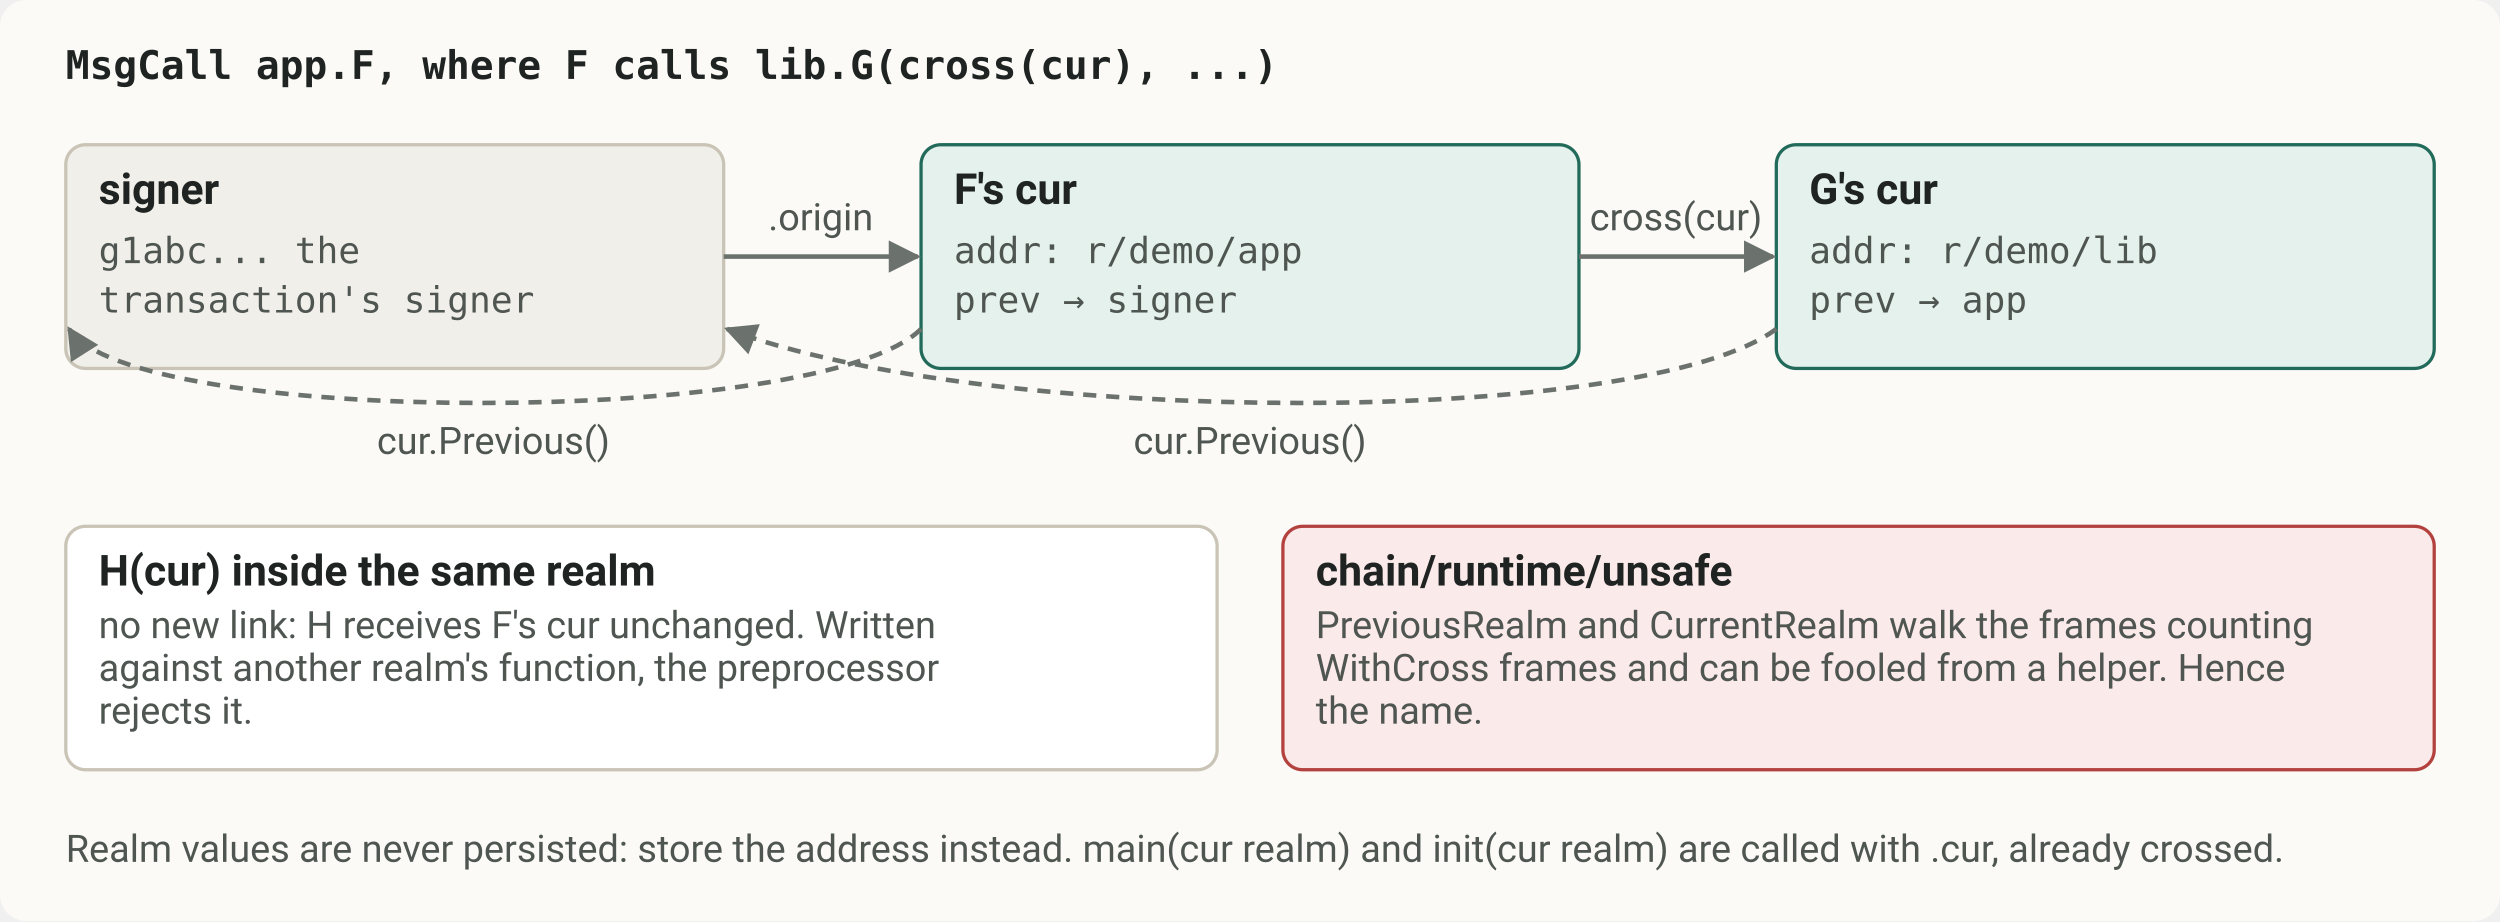
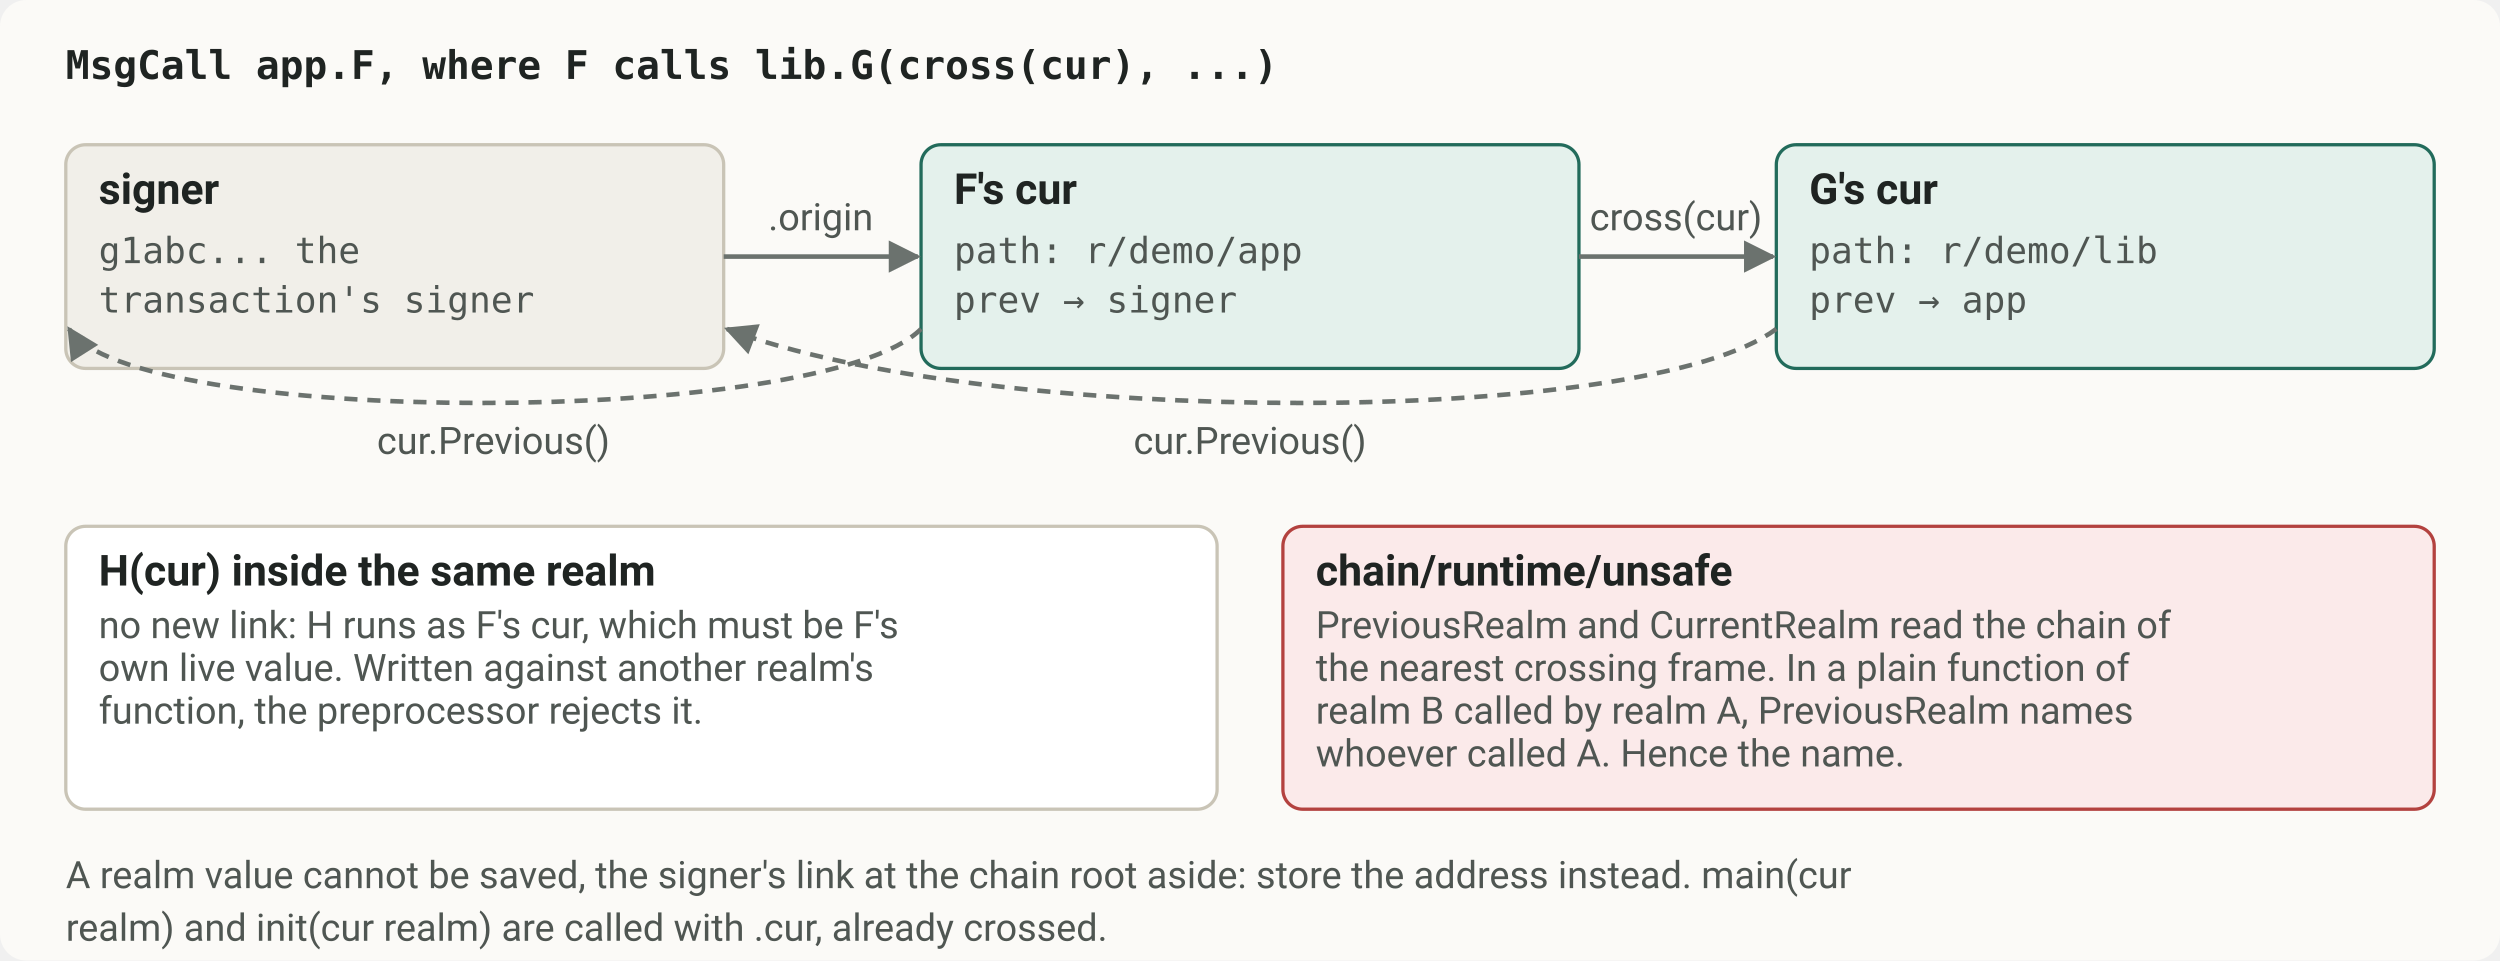
- <svg xmlns="http://www.w3.org/2000/svg" xml:space="preserve" viewBox="0 0 760 280" width="760" height="280" font-family="ui-sans-serif, system-ui, sans-serif">
+ <svg xmlns="http://www.w3.org/2000/svg" xml:space="preserve" viewBox="0 0 760 292" width="760" height="292" font-family="ui-sans-serif, system-ui, sans-serif">
  <style>
.f-bg{fill:#fbfaf7}
.f-box{fill:#fff;stroke:#c9c4b6;stroke-width:1}
.f-box.acc{fill:#e4f1ec;stroke:#226b5b}
.f-box.warn{fill:#fbeaea;stroke:#b3423f}
.f-box.mut{fill:#f1efe9}
.f-box.dash{stroke-dasharray:4 3}
.f-t{font:13px ui-sans-serif,system-ui,-apple-system,"Segoe UI",Roboto,sans-serif;fill:#1f2422;white-space:pre}
.f-t.b{font-weight:700}
.f-t.h{font-size:15px;font-weight:700}
.f-t.s{font-size:11.5px;fill:#4f5652}
.f-t.acc{fill:#226b5b}
.f-t.warn{fill:#b3423f}
.f-m{font:12px ui-monospace,SFMono-Regular,Menlo,Consolas,monospace;fill:#1f2422;white-space:pre}
.f-m.b{font-weight:700}
.f-m.s{font-size:11px;fill:#4f5652}
.f-m.acc{fill:#226b5b}
.f-m.warn{fill:#b3423f}
.f-ar{stroke:#6b726e;stroke-width:1.4;fill:none;marker-end:url(#f-ah)}
.f-ar.acc{stroke:#226b5b;marker-end:url(#f-ah2)}
.f-ar.warn{stroke:#b3423f;marker-end:url(#f-ah3)}
.f-ar.thin{stroke-width:1;stroke:#b9b4a6}
.f-ar.dash{stroke-dasharray:4 3}
.f-ln{stroke:#c9c4b6;stroke-width:1;fill:none}
.f-hot{cursor:pointer}
</style>
  <defs>
    <marker id="f-ah" viewBox="0 0 10 10" refX="9" refY="5" markerWidth="7" markerHeight="7" orient="auto-start-reverse">
      <path d="M0 0L10 5L0 10z" fill="#6b726e" />
    </marker>
    <marker id="f-ah2" viewBox="0 0 10 10" refX="9" refY="5" markerWidth="7" markerHeight="7" orient="auto-start-reverse">
      <path d="M0 0L10 5L0 10z" fill="#226b5b" />
    </marker>
    <marker id="f-ah3" viewBox="0 0 10 10" refX="9" refY="5" markerWidth="7" markerHeight="7" orient="auto-start-reverse">
      <path d="M0 0L10 5L0 10z" fill="#b3423f" />
    </marker>
  </defs>
-   <rect width="760" height="280" class="f-bg" rx="8" />
+   <rect width="760" height="292" class="f-bg" rx="8" />
  <text x="20" y="24" class="f-m b">MsgCall app.F, where F calls lib.G(cross(cur), ...)</text>
-   <g class="f-hot " data-note="At the chain root there is no caller frame. MsgCall synthesizes pkg.F(.origin, args...), and .origin lowers to a crossing call whose prev is built from the signer." tabindex="0">
+   <g class="f-hot " data-note="At the chain root there is no caller frame. MsgCall synthesizes pkg.F(.origin, args...), and .origin lowers to a crossing call whose prev is built from the signer: its address, an empty package path and no link further." tabindex="0">
    <rect x="20" y="44" width="200" height="68" rx="6" class="f-box mut" />
    <text x="30" y="62" class="f-t b">signer</text>
    <text x="30" y="80" class="f-m s">g1abc... the</text>
    <text x="30" y="95" class="f-m s">transaction's signer</text>
  </g>
  <g class="f-hot " data-note="installCrossingCur minted this .grealm value for F. cur.Previous() is the signer, unforgeably." tabindex="0">
    <rect x="280" y="44" width="200" height="68" rx="6" class="f-box acc" />
    <text x="290" y="62" class="f-t b">F's cur</text>
-     <text x="290" y="80" class="f-m s">addr: r/demo/app</text>
+     <text x="290" y="80" class="f-m s">path: r/demo/app</text>
    <text x="290" y="95" class="f-m s">prev → signer</text>
  </g>
  <g class="f-hot " data-note="Minted for G because F wrote cross(cur). G sees app as its previous realm, whatever helper made the call." tabindex="0">
    <rect x="540" y="44" width="200" height="68" rx="6" class="f-box acc" />
    <text x="550" y="62" class="f-t b">G's cur</text>
-     <text x="550" y="80" class="f-m s">addr: r/demo/lib</text>
+     <text x="550" y="80" class="f-m s">path: r/demo/lib</text>
    <text x="550" y="95" class="f-m s">prev → app</text>
  </g>
  <path d="M220 78L279 78" class="f-ar " />
  <text x="249.5" y="70" class="f-t s" text-anchor="middle">.origin</text>
  <path d="M480 78L539 78" class="f-ar " />
  <text x="509.5" y="70" class="f-t s" text-anchor="middle">cross(cur)</text>
  <path d="M540 100 C500 130 300 130 221 100" class="f-ar dash" />
  <text x="380" y="138" class="f-t s" text-anchor="middle">cur.Previous()</text>
  <path d="M280 100 C250 130 40 130 21 100" class="f-ar dash" />
  <text x="150" y="138" class="f-t s" text-anchor="middle">cur.Previous()</text>
  <g class="f-hot " data-note="Calling a crossing function with a bare cur is only legal within its own realm." tabindex="0">
-     <rect x="20" y="160" width="350" height="74" rx="6" class="f-box " />
+     <rect x="20" y="160" width="350" height="86" rx="6" class="f-box " />
    <text x="30" y="178" class="f-t b">H(cur) inside the same realm</text>
-     <text x="30" y="194" class="f-t s">no new link: H receives F's cur unchanged. Written</text>
-     <text x="30" y="207" class="f-t s">against another realm's function, the preprocessor</text>
-     <text x="30" y="220" class="f-t s">rejects it.</text>
+     <text x="30" y="194" class="f-t s">no new link: H runs as F's cur, which must be F's</text>
+     <text x="30" y="207" class="f-t s">own live value. Written against another realm's</text>
+     <text x="30" y="220" class="f-t s">function, the preprocessor rejects it.</text>
  </g>
-   <g class="f-hot " data-note="The older API. Prefer cur.Previous(), which reads the captured chain." tabindex="0">
-     <rect x="390" y="160" width="350" height="74" rx="6" class="f-box warn" />
+   <g class="f-hot " data-note="The older API. Prefer cur.Previous(): it answers for the function that holds cur." tabindex="0">
+     <rect x="390" y="160" width="350" height="86" rx="6" class="f-box warn" />
    <text x="400" y="178" class="f-t b">chain/runtime/unsafe</text>
-     <text x="400" y="194" class="f-t s">PreviousRealm and CurrentRealm walk the frames counting</text>
-     <text x="400" y="207" class="f-t s">WithCross frames and can be fooled from a helper. Hence</text>
-     <text x="400" y="220" class="f-t s">the name.</text>
+     <text x="400" y="194" class="f-t s">PreviousRealm and CurrentRealm read the chain of</text>
+     <text x="400" y="207" class="f-t s">the nearest crossing frame. In a plain function of</text>
+     <text x="400" y="220" class="f-t s">realm B called by realm A, PreviousRealm names</text>
+     <text x="400" y="233" class="f-t s">whoever called A. Hence the name.</text>
  </g>
-   <text x="20" y="262" class="f-t s">Realm values are never persisted: store the address instead. main(cur realm) and init(cur realm) are called with .cur, already crossed.</text>
+   <text x="20" y="270" class="f-t s">A realm value cannot be saved, the signer's link at the chain root aside: store the address instead. main(cur</text>
+   <text x="20" y="286" class="f-t s">realm) and init(cur realm) are called with .cur, already crossed.</text>
</svg>
